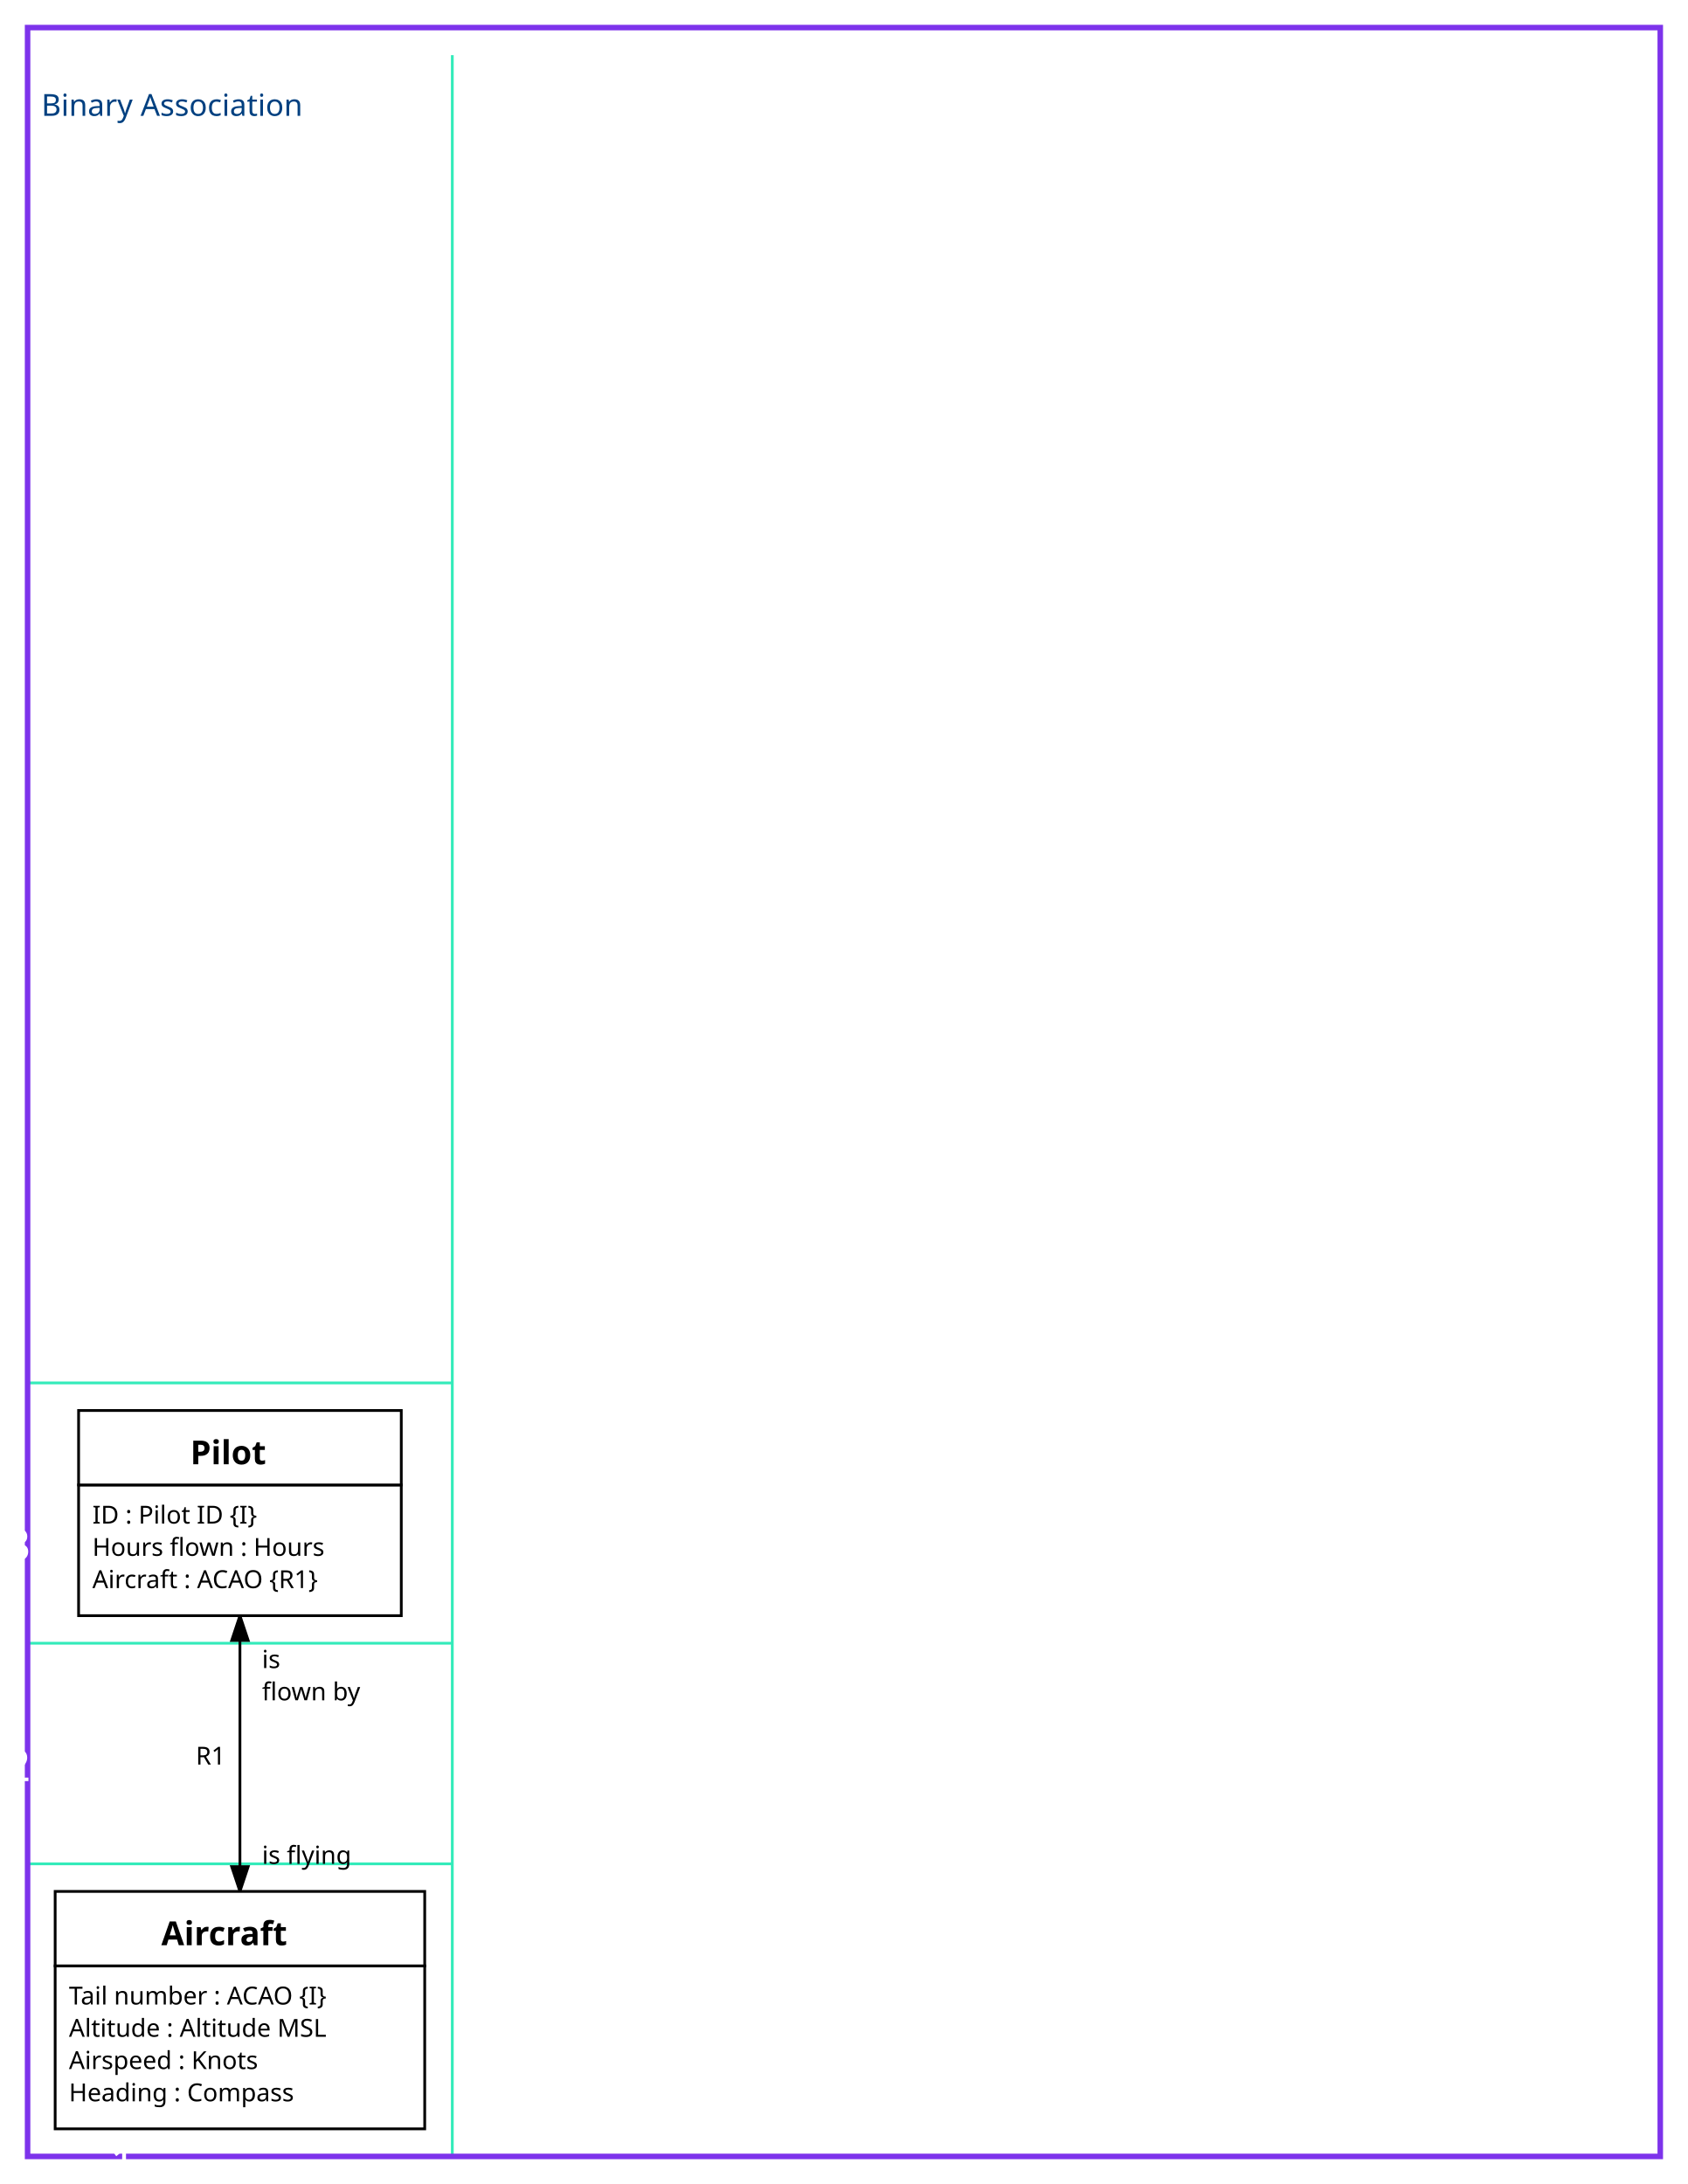
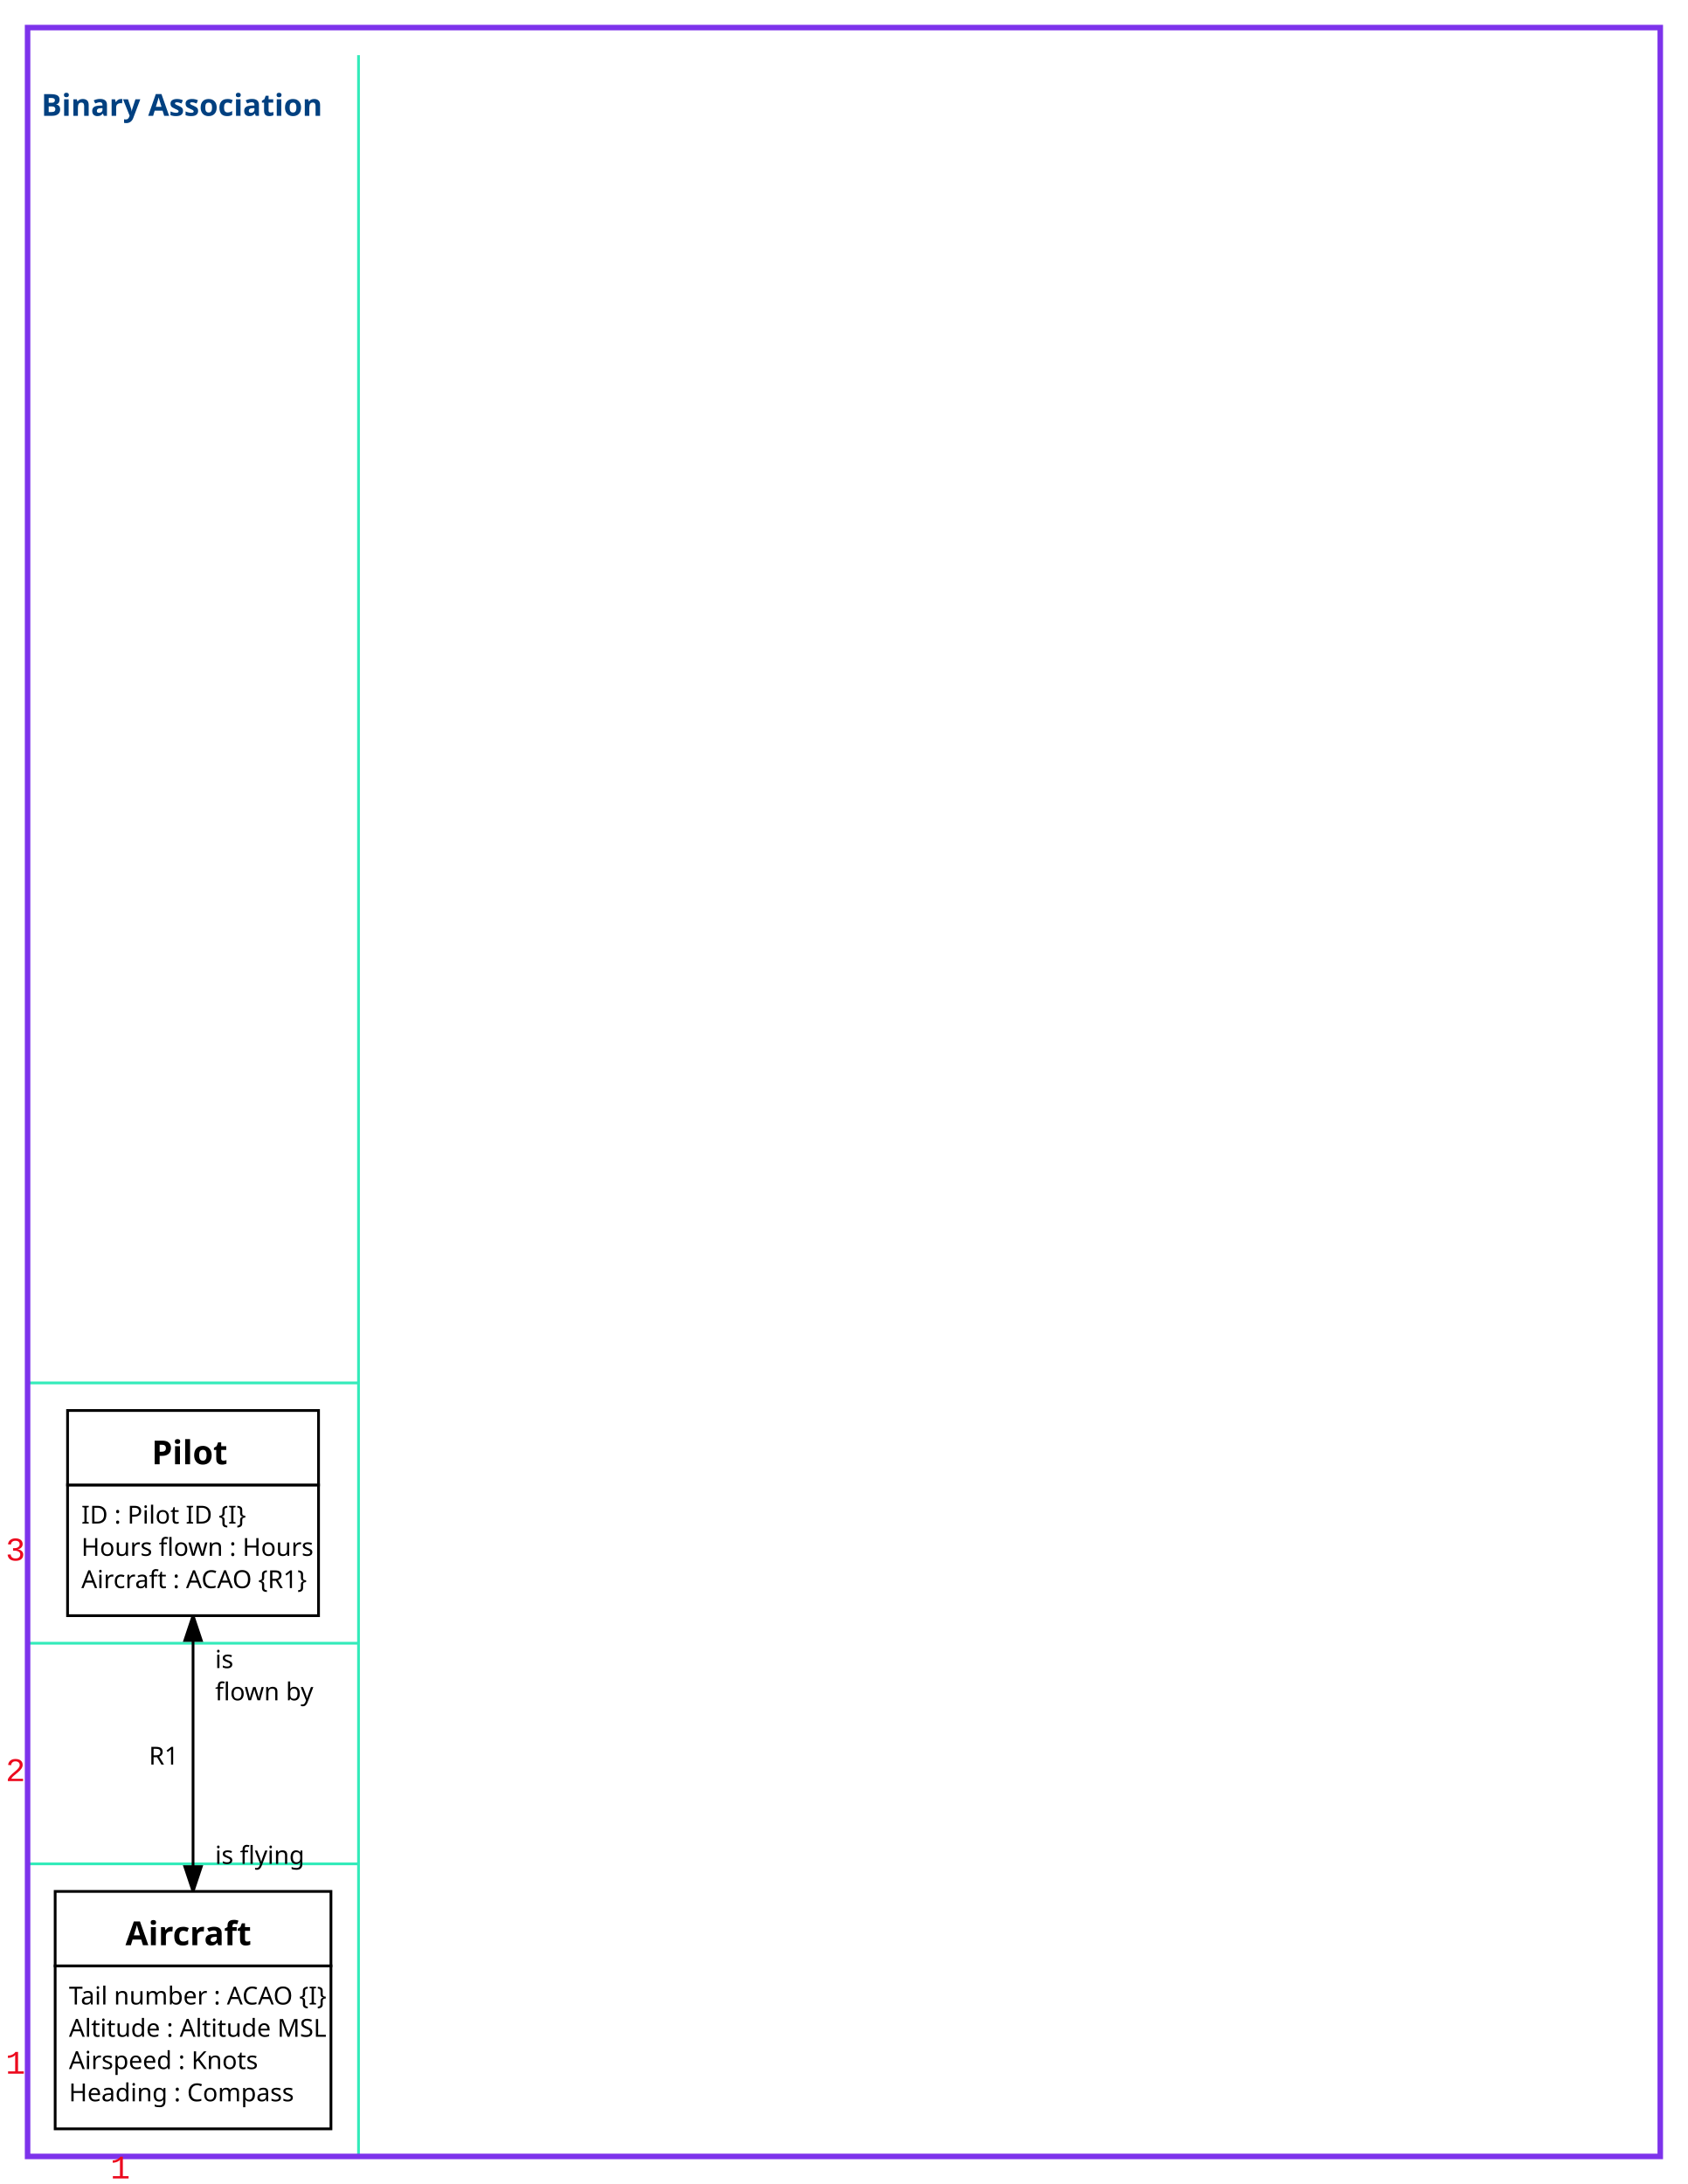
<svg xmlns="http://www.w3.org/2000/svg" width="612" height="792" viewBox="0 0 612 792">
  <rect width="612" height="792" fill="rgb(255,255,255)" />
-   <line stroke="rgb(51,235,186)" stroke-width="1" x1="10" y1="782" x2="164" y2="782" />
-   <line stroke="rgb(51,235,186)" stroke-width="1" x1="10" y1="675.9" x2="164" y2="675.9" />
-   <line stroke="rgb(51,235,186)" stroke-width="1" x1="10" y1="595.9" x2="164" y2="595.9" />
-   <line stroke="rgb(51,235,186)" stroke-width="1" x1="10" y1="501.5" x2="164" y2="501.5" />
+   <line stroke="rgb(51,235,186)" stroke-width="1" x1="10" y1="782" x2="130" y2="782" />
+   <line stroke="rgb(51,235,186)" stroke-width="1" x1="10" y1="675.9" x2="130" y2="675.9" />
+   <line stroke="rgb(51,235,186)" stroke-width="1" x1="10" y1="595.9" x2="130" y2="595.9" />
+   <line stroke="rgb(51,235,186)" stroke-width="1" x1="10" y1="501.5" x2="130" y2="501.5" />
  <line stroke="rgb(51,235,186)" stroke-width="1" x1="10" y1="782" x2="10" y2="20" />
-   <line stroke="rgb(51,235,186)" stroke-width="1" x1="164" y1="782" x2="164" y2="20" />
+   <line stroke="rgb(51,235,186)" stroke-width="1" x1="130" y1="782" x2="130" y2="20" />
  <rect stroke="rgb(125,51,235)" stroke-width="2" fill="none" x="10" y="10" width="592" height="772" />
-   <text x="2" y="752" font-family="Verdana" font-size="16" fill="rgb(255,255,255)">1</text>
-   <text x="2" y="645.9" font-family="Verdana" font-size="16" fill="rgb(255,255,255)">2</text>
-   <text x="2" y="565.9" font-family="Verdana" font-size="16" fill="rgb(255,255,255)">3</text>
-   <text x="40" y="790" font-family="Verdana" font-size="16" fill="rgb(255,255,255)">1</text>
-   <text x="15" y="42" font-family="Eurostile BoldExtendedTwo" font-size="11" fill="rgb(0,64,128)">Binary Association</text>
-   <line stroke="rgb(0,0,0)" stroke-width="1" x1="87.0" y1="685.9" x2="87.0" y2="585.9" />
+   <text x="2" y="752" font-family="Courier New" font-size="12" fill="rgb(236,10,30)">1</text>
+   <text x="2" y="645.9" font-family="Courier New" font-size="12" fill="rgb(236,10,30)">2</text>
+   <text x="2" y="565.9" font-family="Courier New" font-size="12" fill="rgb(236,10,30)">3</text>
+   <text x="40" y="790" font-family="Courier New" font-size="12" fill="rgb(236,10,30)">1</text>
+   <text x="15" y="42" font-family="Verdana" font-size="11" fill="rgb(0,64,128)" font-weight="bold">Binary Association</text>
+   <line stroke="rgb(0,0,0)" stroke-width="1" x1="70.0" y1="685.9" x2="70.0" y2="585.9" />
  <g>
-     <polygon stroke="rgb(0,0,0)" stroke-width="1" fill="rgb(0,0,0)" points="84.0,676.9 87.0,685.9 90.0,676.9" />
+     <polygon stroke="rgb(0,0,0)" stroke-width="1" fill="rgb(0,0,0)" points="67.0,676.9 70.0,685.9 73.0,676.9" />
  </g>
-   <g transform="rotate(180,87.0,585.9)">
-     <polygon stroke="rgb(0,0,0)" stroke-width="1" fill="rgb(0,0,0)" points="84.0,576.9 87.0,585.9 90.0,576.9" />
+   <g transform="rotate(180,70.0,585.9)">
+     <polygon stroke="rgb(0,0,0)" stroke-width="1" fill="rgb(0,0,0)" points="67.0,576.9 70.0,585.9 73.0,576.9" />
  </g>
-   <rect stroke="rgb(0,0,0)" stroke-width="1" fill="rgb(255,255,255)" x="20" y="712.9" width="134" height="59.1" />
-   <rect stroke="rgb(0,0,0)" stroke-width="1" fill="rgb(255,255,255)" x="20" y="685.9" width="134" height="27.0" />
-   <rect stroke="rgb(0,0,0)" stroke-width="1" fill="rgb(255,255,255)" x="28.5" y="538.5" width="117" height="47.4" />
-   <rect stroke="rgb(0,0,0)" stroke-width="1" fill="rgb(255,255,255)" x="28.5" y="511.5" width="117" height="27.0" />
-   <text x="25" y="762.0" font-family="Palatino Sans Informal LT Pro" font-size="9" fill="rgb(0,0,0)">Heading : Compass</text>
-   <text x="25" y="750.3" font-family="Palatino Sans Informal LT Pro" font-size="9" fill="rgb(0,0,0)">Airspeed : Knots</text>
-   <text x="25" y="738.6" font-family="Palatino Sans Informal LT Pro" font-size="9" fill="rgb(0,0,0)">Altitude : Altitude MSL</text>
-   <text x="25" y="726.9" font-family="Palatino Sans Informal LT Pro" font-size="9" fill="rgb(0,0,0)">Tail number : ACAO {I}</text>
-   <text x="58.5" y="705.4" font-family="Palatino Sans Informal LT Pro" font-size="12" fill="rgb(0,0,0)" font-weight="bold">Aircraft</text>
-   <text x="33.5" y="575.9" font-family="Palatino Sans Informal LT Pro" font-size="9" fill="rgb(0,0,0)">Aircraft : ACAO {R1}</text>
-   <text x="33.5" y="564.2" font-family="Palatino Sans Informal LT Pro" font-size="9" fill="rgb(0,0,0)">Hours flown : Hours</text>
-   <text x="33.5" y="552.5" font-family="Palatino Sans Informal LT Pro" font-size="9" fill="rgb(0,0,0)">ID : Pilot ID {I}</text>
-   <text x="69.0" y="531.0" font-family="Palatino Sans Informal LT Pro" font-size="12" fill="rgb(0,0,0)" font-weight="bold">Pilot</text>
-   <text x="95.0" y="675.9" font-family="Palatino Sans Informal LT Pro" font-size="9" fill="rgb(0,0,0)">is flying</text>
-   <text x="95.0" y="616.6" font-family="Palatino Sans Informal LT Pro" font-size="9" fill="rgb(0,0,0)">flown by</text>
-   <text x="95.0" y="604.9" font-family="Palatino Sans Informal LT Pro" font-size="9" fill="rgb(0,0,0)">is</text>
-   <text x="71.0" y="639.9" font-family="Palatino Sans Informal LT Pro" font-size="9" fill="rgb(0,0,0)">R1</text>
+   <rect stroke="rgb(0,0,0)" stroke-width="1" fill="rgb(255,255,255)" x="20" y="712.9" width="100" height="59.1" />
+   <rect stroke="rgb(0,0,0)" stroke-width="1" fill="rgb(255,255,255)" x="20" y="685.9" width="100" height="27.0" />
+   <rect stroke="rgb(0,0,0)" stroke-width="1" fill="rgb(255,255,255)" x="24.5" y="538.5" width="91" height="47.4" />
+   <rect stroke="rgb(0,0,0)" stroke-width="1" fill="rgb(255,255,255)" x="24.5" y="511.5" width="91" height="27.0" />
+   <text x="25" y="762.0" font-family="Gill Sans" font-size="9" fill="rgb(0,0,0)">Heading : Compass</text>
+   <text x="25" y="750.3" font-family="Gill Sans" font-size="9" fill="rgb(0,0,0)">Airspeed : Knots</text>
+   <text x="25" y="738.6" font-family="Gill Sans" font-size="9" fill="rgb(0,0,0)">Altitude : Altitude MSL</text>
+   <text x="25" y="726.9" font-family="Gill Sans" font-size="9" fill="rgb(0,0,0)">Tail number : ACAO {I}</text>
+   <text x="45.5" y="705.4" font-family="Gill Sans" font-size="12" fill="rgb(0,0,0)" font-weight="bold">Aircraft</text>
+   <text x="29.5" y="575.9" font-family="Gill Sans" font-size="9" fill="rgb(0,0,0)">Aircraft : ACAO {R1}</text>
+   <text x="29.5" y="564.2" font-family="Gill Sans" font-size="9" fill="rgb(0,0,0)">Hours flown : Hours</text>
+   <text x="29.5" y="552.5" font-family="Gill Sans" font-size="9" fill="rgb(0,0,0)">ID : Pilot ID {I}</text>
+   <text x="55.0" y="531.0" font-family="Gill Sans" font-size="12" fill="rgb(0,0,0)" font-weight="bold">Pilot</text>
+   <text x="78.0" y="675.9" font-family="Gill Sans" font-size="9" fill="rgb(0,0,0)">is flying</text>
+   <text x="78.0" y="616.6" font-family="Gill Sans" font-size="9" fill="rgb(0,0,0)">flown by</text>
+   <text x="78.0" y="604.9" font-family="Gill Sans" font-size="9" fill="rgb(0,0,0)">is</text>
+   <text x="54.0" y="639.9" font-family="Gill Sans" font-size="9" fill="rgb(0,0,0)">R1</text>
</svg>
